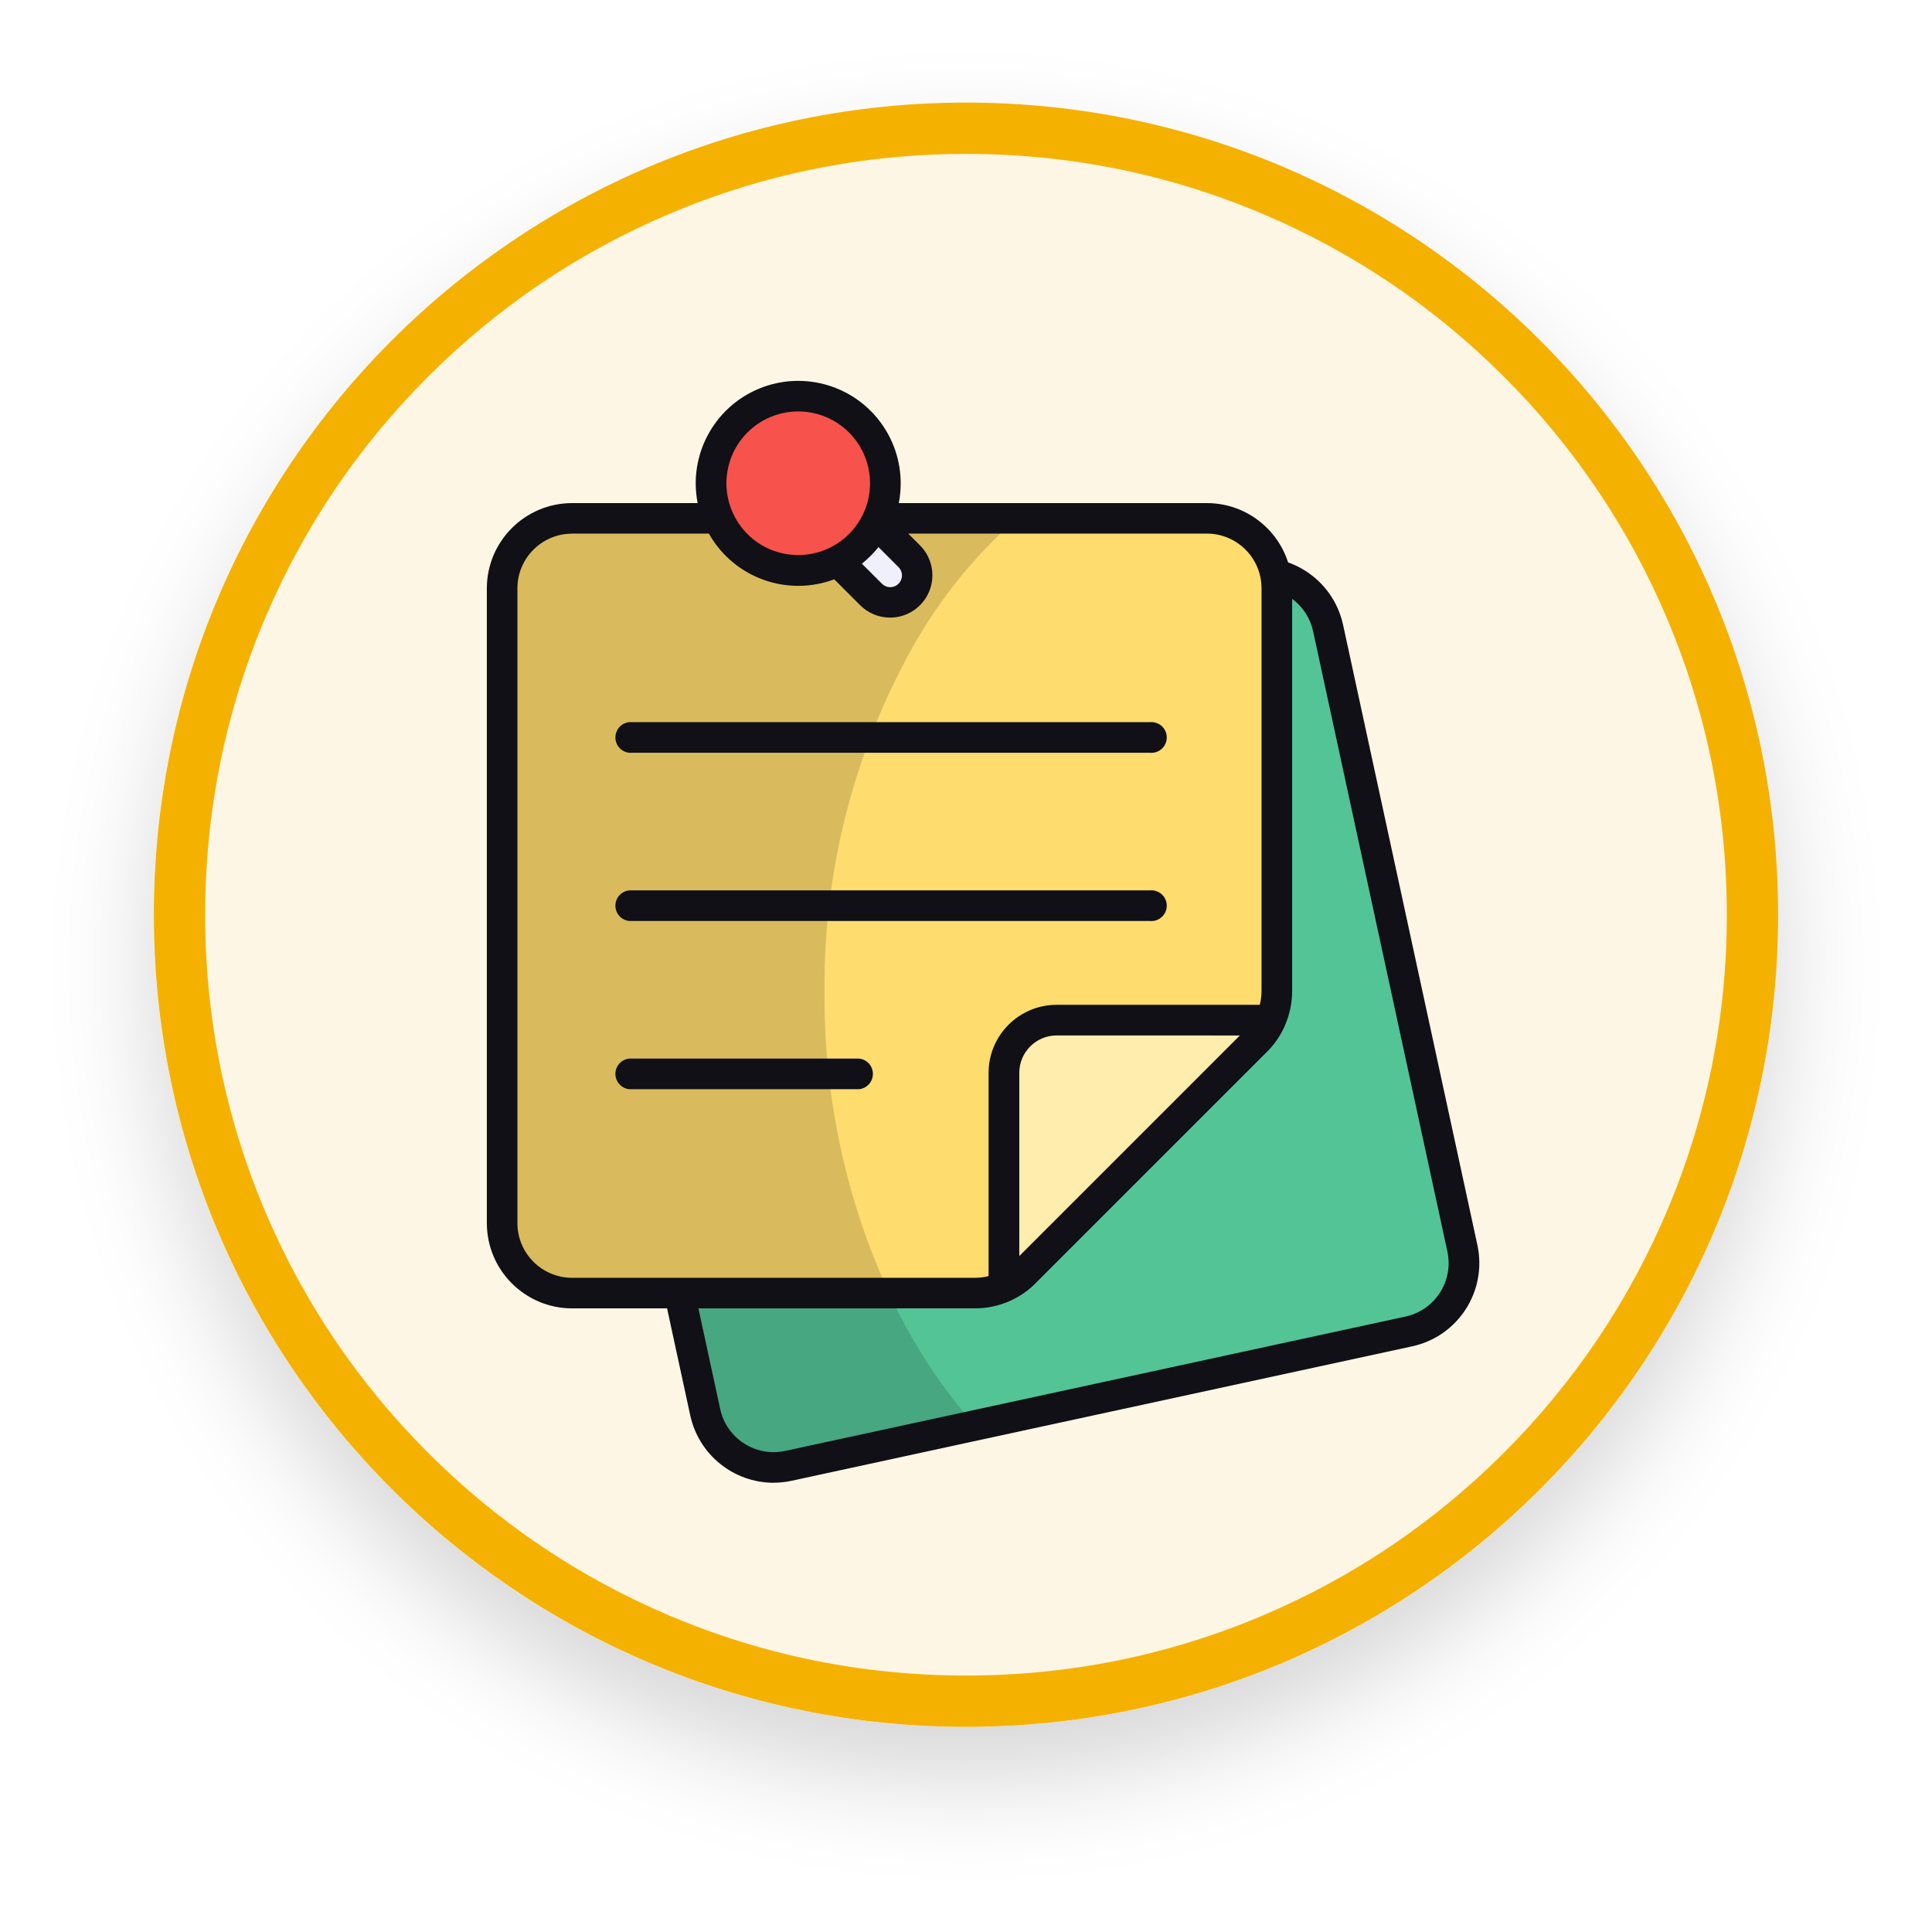
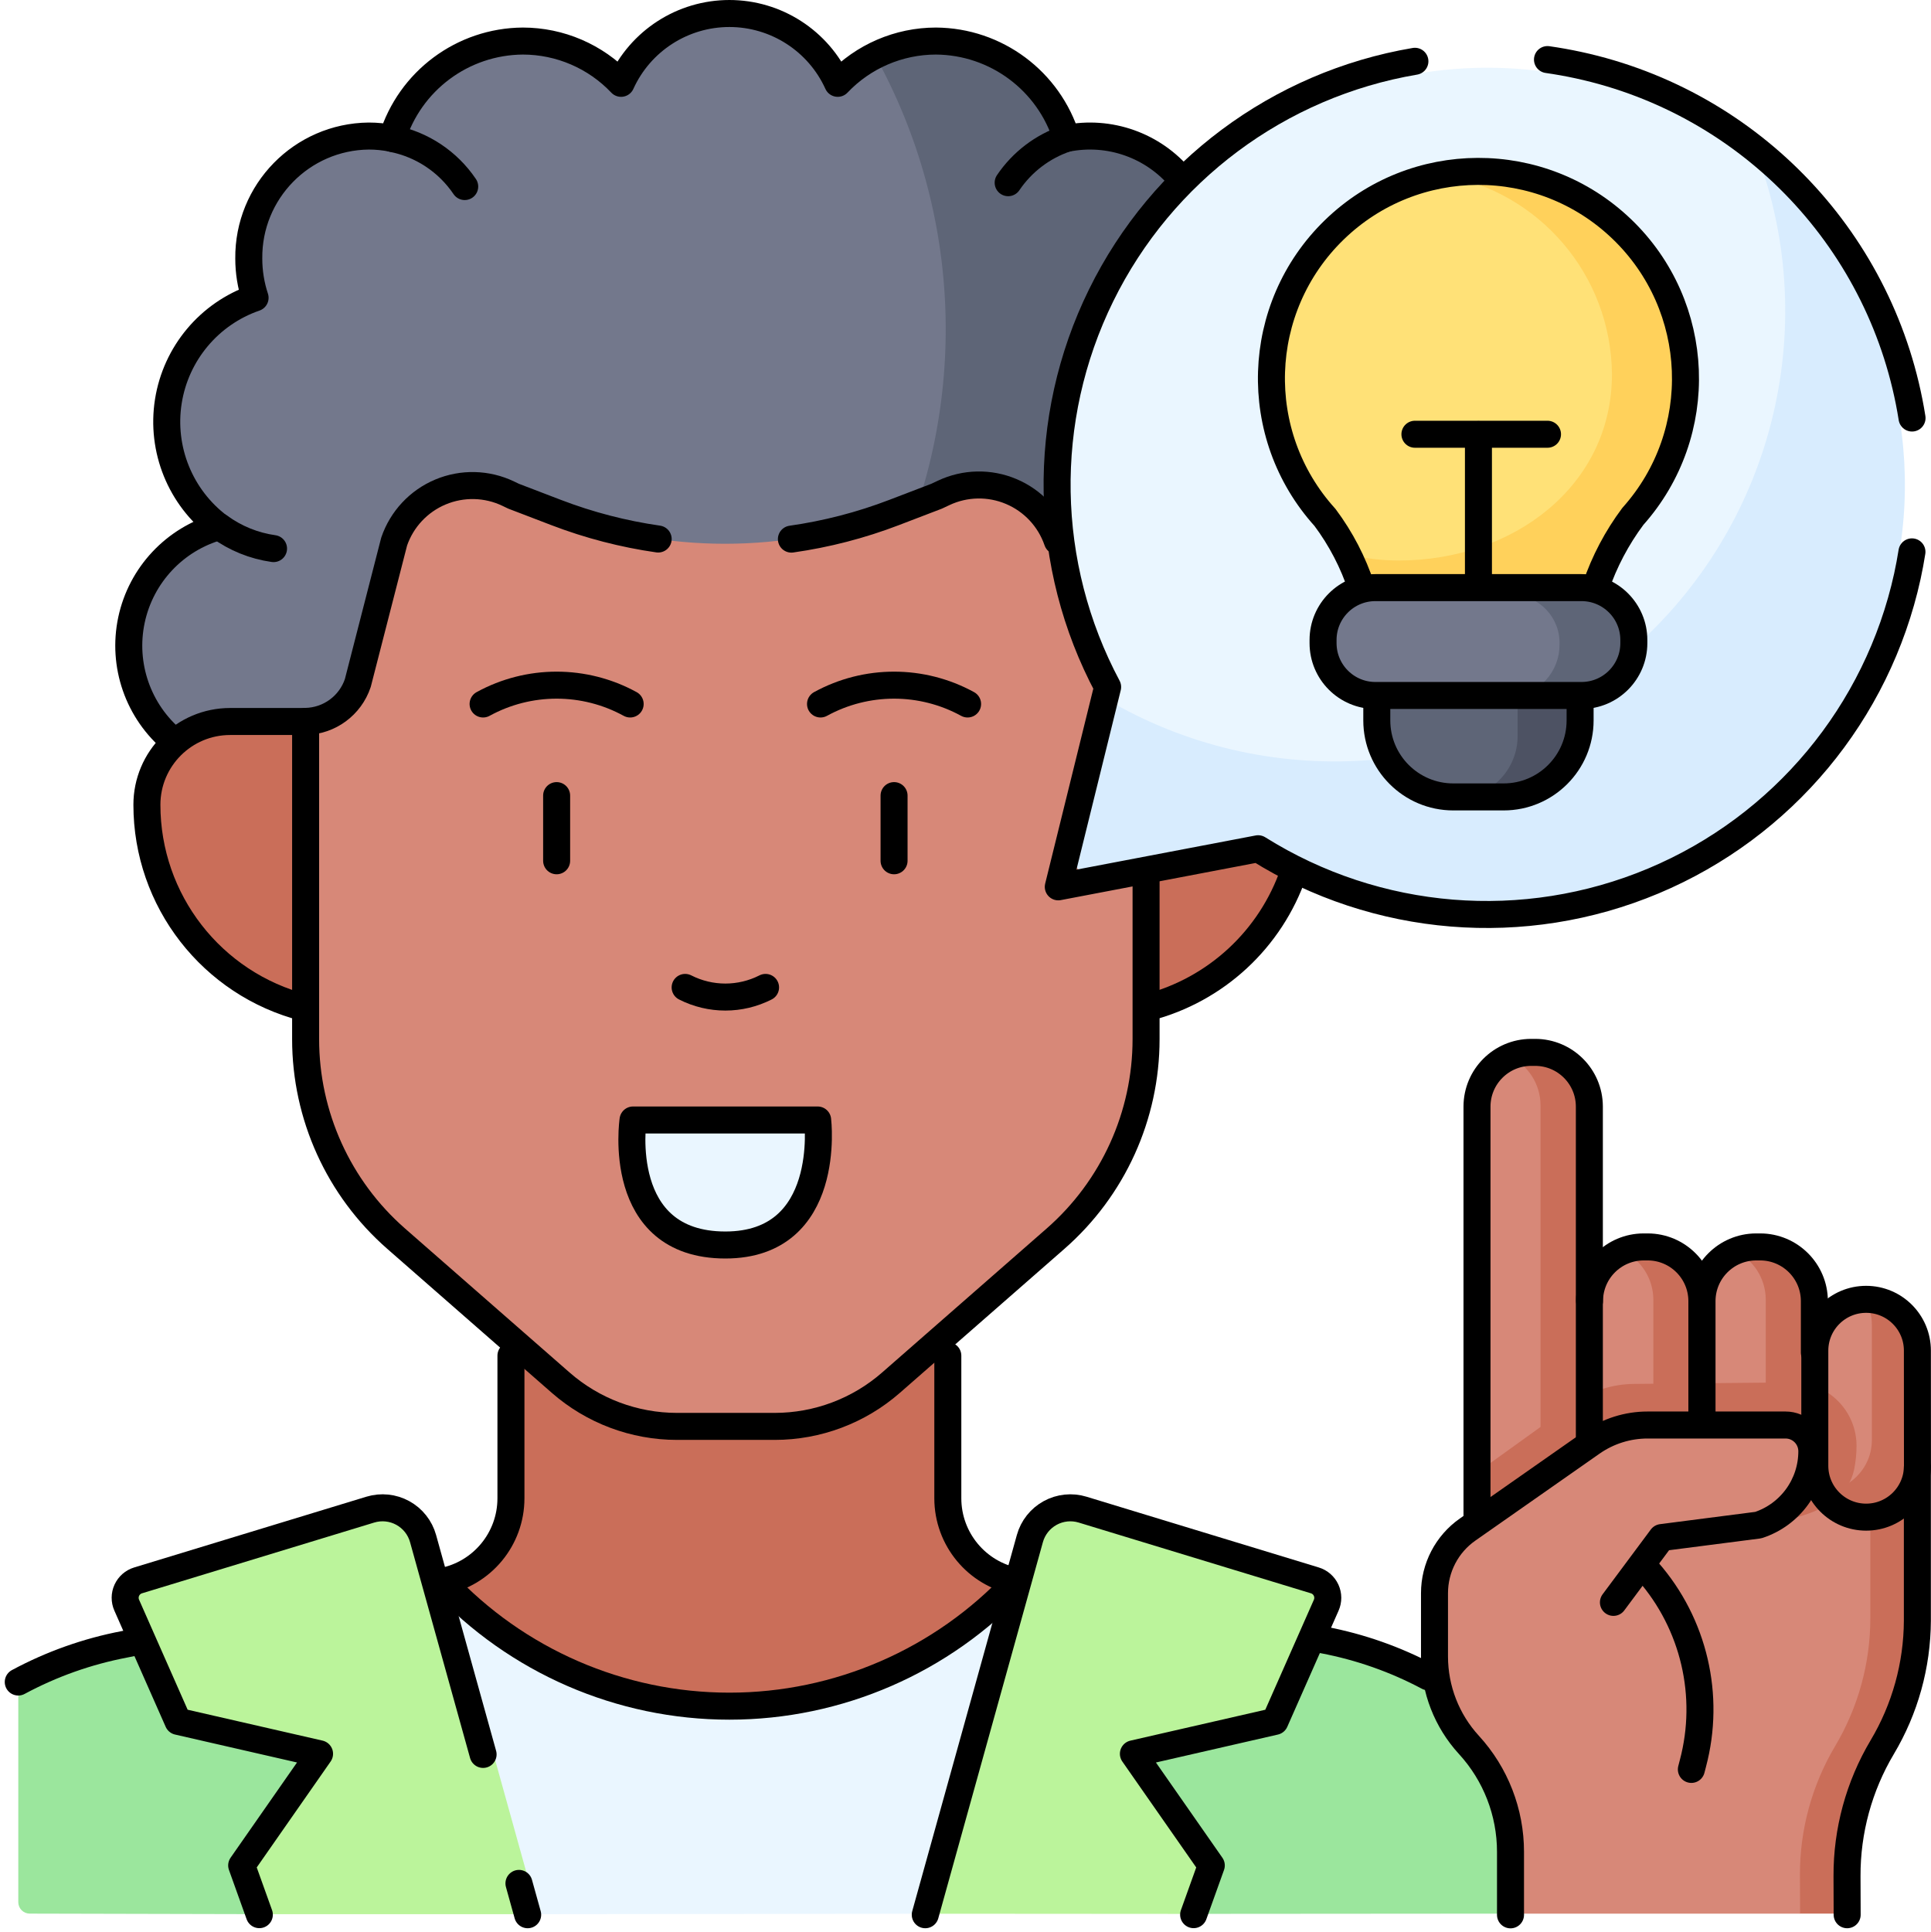
- <svg xmlns="http://www.w3.org/2000/svg" width="113" height="113" viewBox="0 0 113 113">
-   <defs>
-     <filter id="Trazado_982547" x="0" y="0" width="113" height="113" filterUnits="userSpaceOnUse">
-       <feOffset dy="3" input="SourceAlpha" />
-       <feGaussianBlur stdDeviation="3" result="blur" />
-       <feFlood flood-opacity="0.161" />
-       <feComposite operator="in" in2="blur" />
-       <feComposite in="SourceGraphic" />
-     </filter>
-   </defs>
-   <g id="Grupo_1202194" data-name="Grupo 1202194" transform="translate(-256 -826.25)">
-     <g id="Grupo_1174742" data-name="Grupo 1174742" transform="translate(-16 -280.75)">
-       <g id="Grupo_1163948" data-name="Grupo 1163948" transform="translate(0 -1371)">
-         <g id="Grupo_1158168" data-name="Grupo 1158168" transform="translate(281 2484)">
-           <g id="Grupo_1152576" data-name="Grupo 1152576" transform="translate(0)">
-             <g id="Grupo_1148633" data-name="Grupo 1148633">
-               <g id="Grupo_1148525" data-name="Grupo 1148525">
-                 <g transform="matrix(1, 0, 0, 1, -9, -6)" filter="url(#Trazado_982547)">
-                   <g id="Trazado_982547-2" data-name="Trazado 982547" transform="translate(9 6)" fill="#fdf6e4">
-                     <path d="M 47.5 93.5 C 41.289 93.5 35.265 92.284 29.595 89.886 C 24.118 87.569 19.198 84.252 14.973 80.027 C 10.748 75.802 7.431 70.882 5.114 65.405 C 2.716 59.735 1.5 53.711 1.5 47.5 C 1.5 41.289 2.716 35.265 5.114 29.595 C 7.431 24.118 10.748 19.198 14.973 14.973 C 19.198 10.748 24.118 7.431 29.595 5.114 C 35.265 2.716 41.289 1.5 47.5 1.5 C 53.711 1.5 59.735 2.716 65.405 5.114 C 70.882 7.431 75.802 10.748 80.027 14.973 C 84.252 19.198 87.569 24.118 89.886 29.595 C 92.284 35.265 93.5 41.289 93.5 47.5 C 93.5 53.711 92.284 59.735 89.886 65.405 C 87.569 70.882 84.252 75.802 80.027 80.027 C 75.802 84.252 70.882 87.569 65.405 89.886 C 59.735 92.284 53.711 93.5 47.5 93.5 Z" stroke="none" />
-                     <path d="M 47.5 3 C 41.491 3 35.664 4.176 30.18 6.496 C 24.881 8.737 20.122 11.946 16.034 16.034 C 11.946 20.122 8.737 24.881 6.496 30.18 C 4.176 35.664 3 41.491 3 47.5 C 3 53.509 4.176 59.336 6.496 64.82 C 8.737 70.119 11.946 74.878 16.034 78.966 C 20.122 83.054 24.881 86.263 30.18 88.504 C 35.664 90.824 41.491 92 47.5 92 C 53.509 92 59.336 90.824 64.82 88.504 C 70.119 86.263 74.878 83.054 78.966 78.966 C 83.054 74.878 86.263 70.119 88.504 64.82 C 90.824 59.336 92 53.509 92 47.5 C 92 41.491 90.824 35.664 88.504 30.18 C 86.263 24.881 83.054 20.122 78.966 16.034 C 74.878 11.946 70.119 8.737 64.82 6.496 C 59.336 4.176 53.509 3 47.5 3 M 47.5 0 C 73.734 0 95 21.266 95 47.5 C 95 73.734 73.734 95 47.5 95 C 21.266 95 0 73.734 0 47.5 C 0 21.266 21.266 0 47.5 0 Z" stroke="none" fill="#f5b104" />
-                   </g>
-                 </g>
-               </g>
-             </g>
-           </g>
+ <svg xmlns="http://www.w3.org/2000/svg" width="107.253" height="107.303" viewBox="0 0 107.253 107.303">
+   <g id="inspire-idea_14781822_1_" data-name="inspire-idea_14781822 (1)" transform="translate(1.016 0.75)">
+     <g id="Grupo_1173811" data-name="Grupo 1173811" transform="translate(0 0)">
+       <path id="Trazado_1030754" data-name="Trazado 1030754" d="M118.589,358.739v-7.726a4.7,4.7,0,0,0,3.818-4.615V333.114h24.265V346.4a4.7,4.7,0,0,0,3.818,4.615l.661,6.654Z" transform="translate(-95.04 -263.933)" fill="#ca6e59" />
+       <path id="Trazado_1030755" data-name="Trazado 1030755" d="M85.8,28.411C85.8,43.7,77.57,61.857,56.627,55.85L39.152,47.9A6.9,6.9,0,0,1,38.7,37.7l1.763-.487L41.68,36A7.291,7.291,0,0,1,43.142,23.49a.643.643,0,0,0,.377-.748,6.922,6.922,0,0,1-.193-1.629,6.737,6.737,0,0,1,6.663-6.807,6.669,6.669,0,0,1,1.3.13,3.162,3.162,0,0,1,.5-.51A2.691,2.691,0,0,0,52.9,11.577a7.509,7.509,0,0,1,10.52-.743.634.634,0,0,0,.951-.153,6.592,6.592,0,0,1,11.282,0,.634.634,0,0,0,.952.152,7.485,7.485,0,0,1,1.5-.994C85.8,12.171,85.8,22.9,85.8,28.411Z" transform="translate(-30.518 -7.5)" fill="#73788c" />
+       <path id="Trazado_1030756" data-name="Trazado 1030756" d="M177.388,48.265a6.849,6.849,0,0,1-2.492,5.307L154.91,64.433H137.044l-6.4-2.913a31.393,31.393,0,0,0,21.48-46.011A7.437,7.437,0,0,1,155.5,14.7a7.539,7.539,0,0,1,5.641,2.547l.351,1.715,1.271,1.143a6.664,6.664,0,0,1,1.294-.13,6.737,6.737,0,0,1,6.665,6.807,6.958,6.958,0,0,1-.351,2.178,7.284,7.284,0,0,1,1.995,12.707A6.785,6.785,0,0,1,177.388,48.265Z" transform="translate(-104.531 -13.17)" fill="#5e6577" />
+       <path id="Trazado_1030757" data-name="Trazado 1030757" d="M96.831,208.471a11.632,11.632,0,0,0,8.861-11.3h0a4.625,4.625,0,0,0-4.625-4.626H96.831l-46.6.006H46a4.625,4.625,0,0,0-4.625,4.626h0a11.632,11.632,0,0,0,8.861,11.3Z" transform="translate(-34.231 -153.233)" fill="#ca6e59" />
+       <path id="Trazado_1030758" data-name="Trazado 1030758" d="M118.318,131.179a4.6,4.6,0,0,1,6.01,1.98,18.477,18.477,0,0,0,1.541,2.342l1,1.336c.425,1.241,1.372,7.036,2.684,7.036V161.52A14.722,14.722,0,0,1,124.53,172.6l-9.142,8a9.813,9.813,0,0,1-6.461,2.426h-5.422a9.813,9.813,0,0,1-6.461-2.426l-9.142-8a14.721,14.721,0,0,1-5.028-11.081V143.873a3.125,3.125,0,0,0,2.9-2.135l2.013-7.855a4.6,4.6,0,0,1,6.338-2.66l.294.141,2.368.907a26.222,26.222,0,0,0,18.764,0l2.368-.907Z" transform="translate(-66.914 -104.556)" fill="#d78878" />
+       <path id="Trazado_1030759" data-name="Trazado 1030759" d="M173.354,303.7c-5.04,0-5.265-4.652-5.18-6.34a.636.636,0,0,1,.637-.6h9.072a.636.636,0,0,1,.637.618C178.562,299.079,178.229,303.7,173.354,303.7Z" transform="translate(-134.081 -235.303)" fill="#eaf6ff" />
+       <path id="Trazado_1030760" data-name="Trazado 1030760" d="M21.723,447.656l-13.336-.031a.636.636,0,0,1-.637-.637V435.147a.638.638,0,0,1,.342-.567,20.6,20.6,0,0,1,5.556-1.912l1.536-.308,13.552,5.027Z" transform="translate(-7.75 -342.093)" fill="#9be69d" />
+       <path id="Trazado_1030761" data-name="Trazado 1030761" d="M313.1,438.853l-5.144,8.395-17.758.013-6.425-11.252c.07-.072,12.99-4.129,12.99-4.129l.877.168a20.613,20.613,0,0,1,5.807,2.044Z" transform="translate(-225.128 -341.715)" fill="#9be69d" />
+       <path id="Trazado_1030762" data-name="Trazado 1030762" d="M140.058,418.39l1.94,9.749-7.014,8.491-21.3.024-8.079-8.905,3.013-9.31A21.815,21.815,0,0,0,140.058,418.39Z" transform="translate(-84.816 -331.091)" fill="#eaf6ff" />
+       <path id="Trazado_1030763" data-name="Trazado 1030763" d="M60.8,420.694,55,399.833a2.335,2.335,0,0,0-2.929-1.608l-12.9,3.93a1.011,1.011,0,0,0-.632,1.378l2.721,6.16a.638.638,0,0,0,.44.364l6.628,1.521a.637.637,0,0,1,.38.986l-3.6,5.155a.637.637,0,0,0-.077.58l.866,2.394Z" transform="translate(-31.932 -315.131)" fill="#bbf49b" />
+       <path id="Trazado_1030764" data-name="Trazado 1030764" d="M243.879,420.489l5.809-20.885A2.334,2.334,0,0,1,252.616,398l12.9,3.929a1.013,1.013,0,0,1,.632,1.379l-2.721,6.161a.637.637,0,0,1-.441.364l-6.629,1.52a.637.637,0,0,0-.38.986l3.6,5.156a.637.637,0,0,1,.077.58l-.87,2.424Z" transform="translate(-193.71 -314.951)" fill="#bbf49b" />
+       <g id="Grupo_1173808" data-name="Grupo 1173808" transform="translate(78.65 57.635)">
+         <path id="Trazado_1030765" data-name="Trazado 1030765" d="M403.178,387.922v8.171a24.883,24.883,0,0,1-.56,4.953,17.392,17.392,0,0,1-2.013,3.621c-1.287,2.167-.724,4.4-.715,6.918l-1.633,1.044h-16.1v-3.5a8.786,8.786,0,0,0-2.312-5.938,7.273,7.273,0,0,1-1.91-4.908v-3.521a4.309,4.309,0,0,1,1.84-3.531Z" transform="translate(-377.933 -364.731)" fill="#d78878" />
+         <g id="Grupo_1173807" data-name="Grupo 1173807" transform="translate(19.651 13.719)">
+           <path id="Trazado_1030766" data-name="Trazado 1030766" d="M476.019,344.72v8.1a1.7,1.7,0,0,1-.682,1.521c-.51.51-2.3-.27-3.079-.263l-1.385-1.481-.448-5.266,1.47-1.135a2.849,2.849,0,0,1,2.775-2.845C475.605,343.7,476.019,344.178,476.019,344.72Z" transform="translate(-470.425 -343.349)" fill="#d78878" />
+           <path id="Trazado_1030767" data-name="Trazado 1030767" d="M484.393,346.187v6.4a2.852,2.852,0,0,1-5.157,1.674l-.183-.193a2.851,2.851,0,0,0,2.826-2.851v-6.4a2.834,2.834,0,0,0-.414-1.481c.026,0,.051,0,.077,0A2.85,2.85,0,0,1,484.393,346.187Z" transform="translate(-477.221 -343.34)" fill="#ca6e59" />
+         </g>
+         <path id="Trazado_1030768" data-name="Trazado 1030768" d="M480.061,386.87v8.522a13.892,13.892,0,0,1-1.955,7.107,13.9,13.9,0,0,0-1.953,7.16l.006,1.5a.637.637,0,0,1-.637.64h-1.961l-.009-2.142a13.924,13.924,0,0,1,1.955-7.16,13.892,13.892,0,0,0,1.955-7.107v-8.154Z" transform="translate(-453.238 -363.903)" fill="#ca6e59" />
+         <path id="Trazado_1030769" data-name="Trazado 1030769" d="M393.948,282.767V305.78c0,1.653-2.7,3-4.358,3l1.4-3.754-1.943-1.847V282.767a3.008,3.008,0,0,1,1.772-2.737A2.779,2.779,0,0,1,393.948,282.767Z" transform="translate(-386.69 -279.762)" fill="#d78878" />
+         <path id="Trazado_1030770" data-name="Trazado 1030770" d="M420.545,333.589v7.551c0,1.217-1.977,2.271-3.022,2.741a3.011,3.011,0,0,1-1.778-2.741l-.734-.162v-7.129l.734-.26a3.011,3.011,0,0,1,1.778-2.739C420.043,331.172,420.545,332.373,420.545,333.589Z" transform="translate(-407.133 -319.785)" fill="#d78878" />
+         <path id="Trazado_1030771" data-name="Trazado 1030771" d="M450.252,333.589V341.6c0,1.215-2.2,2.269-3.244,2.739a3.008,3.008,0,0,1-1.778-2.739l-.716-.457v-7.226l.716-.325a3.011,3.011,0,0,1,1.778-2.739C449.857,331.237,450.252,332.373,450.252,333.589Z" transform="translate(-430.368 -319.785)" fill="#d78878" />
+         <path id="Trazado_1030772" data-name="Trazado 1030772" d="M401.871,281.774v21.789a1.359,1.359,0,0,1-2.707,0V281.774a3.012,3.012,0,0,0-1.77-2.737,2.959,2.959,0,0,1,1.232-.268h.24A3.012,3.012,0,0,1,401.871,281.774Z" transform="translate(-393.259 -278.77)" fill="#ca6e59" />
+         <path id="Trazado_1030773" data-name="Trazado 1030773" d="M431.306,332.6v7.551a3.014,3.014,0,0,1-3,3.006h-.242a2.935,2.935,0,0,1-1.226-.266,3.012,3.012,0,0,0,1.778-2.741V332.6a3.011,3.011,0,0,0-1.778-2.739,2.936,2.936,0,0,1,1.226-.266h.242A3.014,3.014,0,0,1,431.306,332.6Z" transform="translate(-416.444 -318.801)" fill="#ca6e59" />
+         <path id="Trazado_1030774" data-name="Trazado 1030774" d="M460.726,332.6v8.008a3.014,3.014,0,0,1-3.006,3h-.24a2.927,2.927,0,0,1-1.226-.266,3.009,3.009,0,0,0,1.776-2.739V332.6a3.011,3.011,0,0,0-1.776-2.739,2.929,2.929,0,0,1,1.226-.266h.24A3.015,3.015,0,0,1,460.726,332.6Z" transform="translate(-439.614 -318.801)" fill="#ca6e59" />
+         <path id="Trazado_1030775" data-name="Trazado 1030775" d="M410.146,368.887a6.463,6.463,0,0,1-.137,1.323c-.558,2.672-4.534,3-7.351,3.3,0,0-3.06-1.426-5.325-.725-1.685.521-2.742,3.226-2.767,3.208L389.05,373.1v-2.716l5.325-3.829a5.966,5.966,0,0,1,3.409-1.11l8.841-.084A3.525,3.525,0,0,1,410.146,368.887Z" transform="translate(-386.688 -346.968)" fill="#ca6e59" />
+         <path id="Trazado_1030776" data-name="Trazado 1030776" d="M394.695,386.033l2.516-3.385a.638.638,0,0,1,.435-.253l5.436-.659a4.314,4.314,0,0,0,2.974-4.138,1.451,1.451,0,0,0-1.461-1.42h-8a5.4,5.4,0,0,0-3.1.975l-6.9,4.831Z" transform="translate(-384.755 -355.483)" fill="#d78878" />
+       </g>
+       <g id="Grupo_1173810" data-name="Grupo 1173810" transform="translate(58.377 3.003)">
+         <path id="Trazado_1030777" data-name="Trazado 1030777" d="M325.132,38.658c0,13.81-10.765,25.132-24.575,25.132-4.483,0-14.326-3.29-15.606-6.863l.242-.977a.631.631,0,0,0-.055-.444A23.2,23.2,0,0,1,321.061,27.42C324.041,32.081,325.132,35.956,325.132,38.658Z" transform="translate(-282.517 -21.635)" fill="#eaf6ff" />
+         <path id="Trazado_1030778" data-name="Trazado 1030778" d="M329.475,71.18a23.235,23.235,0,0,1-34.823,14.836.633.633,0,0,0-.45-.083l-9.567,1.823a.638.638,0,0,1-.739-.78l2.127-8.6a25.019,25.019,0,0,0,36.11-29.507A23.143,23.143,0,0,1,329.475,71.18Z" transform="translate(-283.588 -43.08)" fill="#d8ecfe" />
+         <g id="Grupo_1173809" data-name="Grupo 1173809" transform="translate(11.227 5.779)">
+           <path id="Trazado_1030779" data-name="Trazado 1030779" d="M356.563,61.272c0,6.216-6.529,12.229-12.873,12.229-.962,0-2,.654-3.683-1.828a13.517,13.517,0,0,0-1.662-2.924,11.515,11.515,0,0,1,6.5-19.067C353.559,49.682,356.563,55.742,356.563,61.272Z" transform="translate(-335.361 -49.502)" fill="#ffe177" />
+           <path id="Trazado_1030780" data-name="Trazado 1030780" d="M374.3,60.352a11.475,11.475,0,0,1-2.93,7.672,13.9,13.9,0,0,0-2.788,8.29v.72l-11.593.037v-.636a19.461,19.461,0,0,0-1.425-6.335,11.661,11.661,0,0,0,2.79.335c6.344,0,11.839-4.131,11.839-10.347a11.322,11.322,0,0,0-9.441-11.074A11.524,11.524,0,0,1,374.3,60.352Z" transform="translate(-351.275 -48.837)" fill="#ffd15b" />
+           <path id="Trazado_1030781" data-name="Trazado 1030781" d="M370.767,179.51l1.8,3.52c0,1.91-1.144,3.52-5.258,3.52h-.9a3.457,3.457,0,0,1-3.457-3.457V179.51h7.816Z" transform="translate(-357.089 -151.747)" fill="#5e6577" />
+           <path id="Trazado_1030782" data-name="Trazado 1030782" d="M390.42,179.511v3.582a3.457,3.457,0,0,1-3.457,3.457h-3.489a3.456,3.456,0,0,0,3.456-3.457v-3.582Z" transform="translate(-373.252 -151.748)" fill="#4d5263" />
+           <path id="Trazado_1030783" data-name="Trazado 1030783" d="M362.2,161.751c0,.765.464,1.632,0,2.135s-3.911,1.1-4.621,1.1h-8.5a2.675,2.675,0,0,1-2.567-2.771,2.888,2.888,0,0,1,.751-1.961,2.474,2.474,0,0,1,1.816-.811h8.5C358.993,159.439,362.2,160.219,362.2,161.751Z" transform="translate(-344.137 -135.94)" fill="#73788c" />
+           <path id="Trazado_1030784" data-name="Trazado 1030784" d="M405.835,162.212a2.884,2.884,0,0,1-.751,1.96,2.475,2.475,0,0,1-1.816.811h-4.657a2.471,2.471,0,0,0,1.816-.811,2.884,2.884,0,0,0,.751-1.96,2.676,2.676,0,0,0-2.567-2.773h4.657A2.675,2.675,0,0,1,405.835,162.212Z" transform="translate(-385.173 -135.94)" fill="#5e6577" />
        </g>
      </g>
    </g>
-     <g id="notes_17676734" transform="translate(284.476 848.525)">
-       <g id="Grupo_1202186" data-name="Grupo 1202186" transform="translate(3.926 10.331)">
-         <path id="Trazado_1040002" data-name="Trazado 1040002" d="M52.345,14.374,60.2,50.659a4.093,4.093,0,0,1-3.134,4.866L20.786,63.383A4.093,4.093,0,0,1,15.92,60.25L8.061,23.965A4.093,4.093,0,0,1,11.195,19.1l36.285-7.858A4.093,4.093,0,0,1,52.345,14.374Z" transform="translate(-7.071 -10.253)" fill="#53c496" />
-         <path id="Trazado_1040003" data-name="Trazado 1040003" d="M31.688,60.983l-10.9,2.37a4.087,4.087,0,0,1-4.873-3.137L14.4,53.24l-6.341-29.3A4.108,4.108,0,0,1,11.2,19.064L28.083,15.41a40.5,40.5,0,0,0-5.19,20.275A41.454,41.454,0,0,0,26.665,53.24a31.408,31.408,0,0,0,5.023,7.743Z" transform="translate(-7.071 -10.223)" opacity="0.15" />
-         <path id="Trazado_1040004" data-name="Trazado 1040004" d="M19.926,64.378a5,5,0,0,1-4.876-3.932L7.192,24.161a4.989,4.989,0,0,1,3.82-5.93L47.3,10.372a5,5,0,0,1,5.929,3.819l7.858,36.285A4.984,4.984,0,0,1,57.265,56.4l-36.283,7.86a4.964,4.964,0,0,1-1.055.114ZM48.353,12.05a3.221,3.221,0,0,0-.678.073L11.391,19.981a3.2,3.2,0,0,0-2.449,3.8L16.8,60.068a3.2,3.2,0,0,0,3.8,2.448l36.284-7.86a3.2,3.2,0,0,0,2.448-3.8L51.477,14.57a3.205,3.205,0,0,0-3.125-2.52Z" transform="translate(-7.078 -10.259)" fill="#101016" />
+     <g id="Grupo_1173820" data-name="Grupo 1173820" transform="translate(0)">
+       <g id="Grupo_1173812" data-name="Grupo 1173812" transform="translate(7.144 39.322)">
+         <path id="Trazado_1030785" data-name="Trazado 1030785" d="M50.13,208.473a11.632,11.632,0,0,1-8.754-11.27h0A4.625,4.625,0,0,1,46,192.577h4.236" transform="translate(-41.376 -192.577)" fill="none" stroke="#000" stroke-linecap="round" stroke-linejoin="round" stroke-miterlimit="10" stroke-width="1.5" />
+         <path id="Trazado_1030786" data-name="Trazado 1030786" d="M311.154,232.041a11.652,11.652,0,0,1-8.1,7.5" transform="translate(-247.46 -223.656)" fill="none" stroke="#000" stroke-linecap="round" stroke-linejoin="round" stroke-miterlimit="10" stroke-width="1.5" />
      </g>
-       <g id="Grupo_1202190" data-name="Grupo 1202190" transform="translate(0 7.146)">
-         <g id="Grupo_1202188" data-name="Grupo 1202188">
-           <path id="Trazado_1040005" data-name="Trazado 1040005" d="M49.378,12.078V35.639a4.092,4.092,0,0,1-1.2,2.894L34.615,52.1a4.092,4.092,0,0,1-2.894,1.2H8.16A4.092,4.092,0,0,1,4.067,49.2V12.078A4.093,4.093,0,0,1,8.16,7.986H45.286a4.092,4.092,0,0,1,4.092,4.092Z" transform="translate(-3.172 -7.09)" fill="#ffdc6e" />
-           <path id="Trazado_1040006" data-name="Trazado 1040006" d="M34.185,7.986a28.452,28.452,0,0,0-6.074,7.476,40.5,40.5,0,0,0-5.19,20.275,41.453,41.453,0,0,0,3.771,17.555H8.153A4.1,4.1,0,0,1,4.064,49.2V12.074A4.1,4.1,0,0,1,8.153,7.986Z" transform="translate(-3.172 -7.09)" opacity="0.15" />
-           <g id="Grupo_1202187" data-name="Grupo 1202187">
-             <path id="Trazado_1040007" data-name="Trazado 1040007" d="M31.727,54.2H8.166a4.992,4.992,0,0,1-4.988-4.987V12.084A4.993,4.993,0,0,1,8.166,7.1H45.292a4.992,4.992,0,0,1,4.987,4.988V35.646a5.021,5.021,0,0,1-1.46,3.527L35.254,52.738a4.956,4.956,0,0,1-3.527,1.46ZM8.166,8.887a3.2,3.2,0,0,0-3.2,3.2V49.211a3.2,3.2,0,0,0,3.2,3.2H31.727a3.175,3.175,0,0,0,2.261-.935L47.553,37.907a3.218,3.218,0,0,0,.935-2.261V12.084a3.2,3.2,0,0,0-3.2-3.2H8.166Z" transform="translate(-3.179 -7.096)" fill="#101016" />
-             <path id="Trazado_1040008" data-name="Trazado 1040008" d="M41.9,21.614H11.45a.9.9,0,0,1,0-1.79H41.9a.9.9,0,1,1,0,1.79Z" transform="translate(-3.127 -7.007)" fill="#101016" />
-             <path id="Trazado_1040009" data-name="Trazado 1040009" d="M41.9,31.384H11.45a.9.9,0,0,1,0-1.79H41.9a.9.9,0,1,1,0,1.79Z" transform="translate(-3.127 -6.938)" fill="#101016" />
-             <path id="Trazado_1040010" data-name="Trazado 1040010" d="M24.9,41.154H11.45a.9.9,0,0,1,0-1.79H24.9a.9.9,0,0,1,0,1.79Z" transform="translate(-3.127 -6.87)" fill="#101016" />
-           </g>
+       <path id="Trazado_1030787" data-name="Trazado 1030787" d="M209.872,133.748a26.218,26.218,0,0,0,5.7-1.476l2.368-.907.393-.185a4.6,4.6,0,0,1,6.312,2.673" transform="translate(-166.929 -104.556)" fill="none" stroke="#000" stroke-linecap="round" stroke-linejoin="round" stroke-miterlimit="10" stroke-width="1.5" />
+       <path id="Trazado_1030788" data-name="Trazado 1030788" d="M129.558,152.563v9.073a14.721,14.721,0,0,1-5.028,11.081l-9.142,8a9.813,9.813,0,0,1-6.461,2.427h-5.422a9.813,9.813,0,0,1-6.461-2.427l-9.142-8a14.721,14.721,0,0,1-5.028-11.081V143.989a3.125,3.125,0,0,0,2.9-2.135L87.792,134a4.6,4.6,0,0,1,6.338-2.66l.294.141,2.368.907a26.205,26.205,0,0,0,5.665,1.471" transform="translate(-66.914 -104.672)" fill="none" stroke="#000" stroke-linecap="round" stroke-linejoin="round" stroke-miterlimit="10" stroke-width="1.5" />
+       <g id="Grupo_1173814" data-name="Grupo 1173814" transform="translate(25.818 37.303)">
+         <g id="Grupo_1173813" data-name="Grupo 1173813">
+           <path id="Trazado_1030789" data-name="Trazado 1030789" d="M186.556,262.089a4.925,4.925,0,0,1-4.467,0" transform="translate(-170.866 -245.301)" fill="none" stroke="#000" stroke-linecap="round" stroke-linejoin="round" stroke-miterlimit="10" stroke-width="1.5" />
+           <path id="Trazado_1030790" data-name="Trazado 1030790" d="M137.435,184.119a8.5,8.5,0,0,0-8.169,0" transform="translate(-129.266 -183.073)" fill="none" stroke="#000" stroke-linecap="round" stroke-linejoin="round" stroke-miterlimit="10" stroke-width="1.5" />
+           <path id="Trazado_1030791" data-name="Trazado 1030791" d="M225.655,184.119a8.5,8.5,0,0,0-8.169,0" transform="translate(-198.743 -183.073)" fill="none" stroke="#000" stroke-linecap="round" stroke-linejoin="round" stroke-miterlimit="10" stroke-width="1.5" />
+           <line id="Línea_813" data-name="Línea 813" y1="3.619" transform="translate(22.828 6.135)" fill="none" stroke="#000" stroke-linecap="round" stroke-linejoin="round" stroke-miterlimit="10" stroke-width="1.5" />
+           <line id="Línea_814" data-name="Línea 814" y1="3.619" transform="translate(4.085 6.135)" fill="none" stroke="#000" stroke-linecap="round" stroke-linejoin="round" stroke-miterlimit="10" stroke-width="1.5" />
        </g>
-         <g id="Grupo_1202189" data-name="Grupo 1202189" transform="translate(29.349 29.349)">
-           <path id="Trazado_1040011" data-name="Trazado 1040011" d="M48.794,37.129a3.872,3.872,0,0,1-.822,1.2L34.412,51.89a3.872,3.872,0,0,1-1.2.822v-12.5a3.076,3.076,0,0,1,3.082-3.082Z" transform="translate(-32.316 -36.234)" fill="#ffedad" />
-           <path id="Trazado_1040012" data-name="Trazado 1040012" d="M33.218,53.613a.9.9,0,0,1-.9-.9v-12.5A3.983,3.983,0,0,1,36.3,36.24H48.8a.9.9,0,0,1,.822,1.25,4.8,4.8,0,0,1-1.012,1.479l-13.56,13.56a4.779,4.779,0,0,1-1.482,1.012.912.912,0,0,1-.351.072ZM36.3,38.031a2.188,2.188,0,0,0-2.186,2.187V50.934l12.9-12.9Z" transform="translate(-32.322 -36.24)" fill="#101016" />
+         <path id="Trazado_1030792" data-name="Trazado 1030792" d="M173.355,303.7c-6.158,0-5.128-6.943-5.128-6.943h10.255S179.328,303.7,173.355,303.7Z" transform="translate(-159.898 -272.606)" fill="none" stroke="#000" stroke-linecap="round" stroke-linejoin="round" stroke-miterlimit="10" stroke-width="1.5" />
+       </g>
+       <path id="Trazado_1030793" data-name="Trazado 1030793" d="M95.114,16.689a6.569,6.569,0,0,0-6.361-2.253A7.647,7.647,0,0,0,81.492,9.03a7.525,7.525,0,0,0-5.455,2.348,6.607,6.607,0,0,0-12.034,0A7.525,7.525,0,0,0,58.549,9.03a7.647,7.647,0,0,0-7.261,5.406,6.565,6.565,0,0,0-1.3-.13,6.736,6.736,0,0,0-6.664,6.806,6.927,6.927,0,0,0,.35,2.178,7.285,7.285,0,0,0-2,12.709,6.865,6.865,0,0,0-2.528,11.9" transform="translate(-30.521 -7.5)" fill="none" stroke="#000" stroke-linecap="round" stroke-linejoin="round" stroke-miterlimit="10" stroke-width="1.5" />
+       <path id="Trazado_1030794" data-name="Trazado 1030794" d="M63.334,142.86a6.67,6.67,0,0,1-3.007-1.219" transform="translate(-49.156 -113.141)" fill="none" stroke="#000" stroke-linecap="round" stroke-linejoin="round" stroke-miterlimit="10" stroke-width="1.5" />
+       <path id="Trazado_1030795" data-name="Trazado 1030795" d="M105.6,40.2a6.323,6.323,0,0,1,4.008,2.663" transform="translate(-84.811 -33.252)" fill="none" stroke="#000" stroke-linecap="round" stroke-linejoin="round" stroke-miterlimit="10" stroke-width="1.5" />
+       <path id="Trazado_1030796" data-name="Trazado 1030796" d="M269.765,40.183a6.333,6.333,0,0,0-3.219,2.453" transform="translate(-211.562 -33.239)" fill="none" stroke="#000" stroke-linecap="round" stroke-linejoin="round" stroke-miterlimit="10" stroke-width="1.5" />
+       <path id="Trazado_1030797" data-name="Trazado 1030797" d="M326.788,47.247q-.107.673-.253,1.348a23.918,23.918,0,0,1-36.065,15.14l-11.1,2.116,2.741-11.1A23.857,23.857,0,0,1,299.179,20" transform="translate(-221.602 -17.346)" fill="none" stroke="#000" stroke-linecap="round" stroke-linejoin="round" stroke-miterlimit="10" stroke-width="1.5" />
+       <path id="Trazado_1030798" data-name="Trazado 1030798" d="M407.545,19.544q.857.122,1.717.308a23.884,23.884,0,0,1,18.533,19.6" transform="translate(-322.604 -16.985)" fill="none" stroke="#000" stroke-linecap="round" stroke-linejoin="round" stroke-miterlimit="10" stroke-width="1.5" />
+       <g id="Grupo_1173815" data-name="Grupo 1173815" transform="translate(69.604 8.788)">
+         <path id="Trazado_1030799" data-name="Trazado 1030799" d="M340.36,71.964a13.58,13.58,0,0,0-2.026-3.9,11.5,11.5,0,1,1,17.1-.058,14.187,14.187,0,0,0-2.061,3.911" transform="translate(-335.355 -48.863)" fill="none" stroke="#000" stroke-linecap="round" stroke-linejoin="round" stroke-miterlimit="10" stroke-width="1.5" />
+         <line id="Línea_815" data-name="Línea 815" y1="8.457" transform="translate(11.502 14.599)" fill="none" stroke="#000" stroke-linecap="round" stroke-linejoin="round" stroke-miterlimit="10" stroke-width="1.5" />
+         <path id="Trazado_1030800" data-name="Trazado 1030800" d="M374.211,186.134v1.309a4.249,4.249,0,0,1-4.249,4.249h-2.795a4.249,4.249,0,0,1-4.249-4.249v-1.309" transform="translate(-357.062 -156.969)" fill="none" stroke="#000" stroke-linecap="round" stroke-linejoin="round" stroke-miterlimit="10" stroke-width="1.5" />
+         <path id="Trazado_1030801" data-name="Trazado 1030801" d="M363.223,163.583H351.775a2.908,2.908,0,0,1-2.908-2.908V160.5a2.908,2.908,0,0,1,2.908-2.908h11.447a2.908,2.908,0,0,1,2.908,2.908v.172A2.908,2.908,0,0,1,363.223,163.583Z" transform="translate(-345.996 -134.494)" fill="none" stroke="#000" stroke-linecap="round" stroke-linejoin="round" stroke-miterlimit="10" stroke-width="1.5" />
+         <line id="Línea_816" data-name="Línea 816" x2="7.364" transform="translate(7.974 14.58)" fill="none" stroke="#000" stroke-linecap="round" stroke-linejoin="round" stroke-miterlimit="10" stroke-width="1.5" />
+       </g>
+       <path id="Trazado_1030802" data-name="Trazado 1030802" d="M346.53,432.2l.534.1a20.573,20.573,0,0,1,5.805,2.044" transform="translate(-274.552 -341.963)" fill="none" stroke="#000" stroke-linecap="round" stroke-linejoin="round" stroke-miterlimit="10" stroke-width="1.5" />
+       <path id="Trazado_1030803" data-name="Trazado 1030803" d="M250.768,358.351v7.923a4.7,4.7,0,0,0,3.818,4.615" transform="translate(-199.136 -283.808)" fill="none" stroke="#000" stroke-linecap="round" stroke-linejoin="round" stroke-miterlimit="10" stroke-width="1.5" />
+       <path id="Trazado_1030804" data-name="Trazado 1030804" d="M118.589,417.362h0a21.82,21.82,0,0,0,31.9,0h0" transform="translate(-95.04 -330.282)" fill="none" stroke="#000" stroke-linecap="round" stroke-linejoin="round" stroke-miterlimit="10" stroke-width="1.5" />
+       <path id="Trazado_1030805" data-name="Trazado 1030805" d="M14.484,374.215l-.836.168a20.57,20.57,0,0,0-5.9,2.094m27.367-18.125v7.923a4.7,4.7,0,0,1-3.818,4.615l-.244.047" transform="translate(-7.75 -283.808)" fill="none" stroke="#000" stroke-linecap="round" stroke-linejoin="round" stroke-miterlimit="10" stroke-width="1.5" />
+       <g id="Grupo_1173816" data-name="Grupo 1173816" transform="translate(5.939 82.993)">
+         <path id="Trazado_1030806" data-name="Trazado 1030806" d="M55.582,411.821l-3.334-11.988a2.335,2.335,0,0,0-2.929-1.608l-12.9,3.93a1.011,1.011,0,0,0-.632,1.378l2.85,6.453,7.861,1.8-4.326,6.2.981,2.735" transform="translate(-35.703 -398.124)" fill="none" stroke="#000" stroke-linecap="round" stroke-linejoin="round" stroke-miterlimit="10" stroke-width="1.5" />
+         <line id="Línea_817" data-name="Línea 817" x1="0.484" y1="1.74" transform="translate(21.871 20.861)" fill="none" stroke="#000" stroke-linecap="round" stroke-linejoin="round" stroke-miterlimit="10" stroke-width="1.5" />
+         <path id="Trazado_1030807" data-name="Trazado 1030807" d="M244.868,420.726l5.811-20.892a2.334,2.334,0,0,1,2.929-1.607l12.9,3.929a1.013,1.013,0,0,1,.632,1.379l-2.85,6.453-7.861,1.8,4.327,6.2-.981,2.734" transform="translate(-200.428 -398.125)" fill="none" stroke="#000" stroke-linecap="round" stroke-linejoin="round" stroke-miterlimit="10" stroke-width="1.5" />
+       </g>
+       <g id="Grupo_1173819" data-name="Grupo 1173819" transform="translate(78.664 57.696)">
+         <g id="Grupo_1173817" data-name="Grupo 1173817" transform="translate(21.122 13.718)">
+           <path id="Trazado_1030808" data-name="Trazado 1030808" d="M483.114,346.474a2.847,2.847,0,0,0-2.847-2.847h0a2.851,2.851,0,0,0-2.851,2.851v6.395a2.851,2.851,0,0,0,2.851,2.851h0a2.851,2.851,0,0,0,2.851-2.851Z" transform="translate(-477.412 -343.626)" fill="none" stroke="#000" stroke-linecap="round" stroke-linejoin="round" stroke-miterlimit="10" stroke-width="1.5" />
+           <path id="Trazado_1030809" data-name="Trazado 1030809" d="M490.831,400.563" transform="translate(-487.98 -388.466)" fill="none" stroke="#000" stroke-linecap="round" stroke-linejoin="round" stroke-miterlimit="10" stroke-width="1.5" />
        </g>
-       </g>
-       <g id="Grupo_1202193" data-name="Grupo 1202193" transform="translate(12.213)">
-         <g id="Grupo_1202191" data-name="Grupo 1202191" transform="translate(4.752 4.776)">
-           <path id="Trazado_1040013" data-name="Trazado 1040013" d="M27.755,12.45a1.581,1.581,0,0,1-2.235,0L21.376,8.306a1.58,1.58,0,1,1,2.235-2.235l4.144,4.144A1.58,1.58,0,0,1,27.755,12.45Z" transform="translate(-20.019 -4.736)" fill="#f0f0fc" />
-           <path id="Trazado_1040014" data-name="Trazado 1040014" d="M26.643,13.813a2.468,2.468,0,0,1-1.75-.724L20.749,8.945a2.479,2.479,0,0,1,0-3.5,2.535,2.535,0,0,1,3.5,0l4.144,4.144a2.475,2.475,0,0,1-1.751,4.225ZM22.5,6.51a.685.685,0,0,0-.485,1.17l4.144,4.144a.686.686,0,1,0,.97-.97L22.984,6.71a.683.683,0,0,0-.484-.2Z" transform="translate(-20.025 -4.742)" fill="#101016" />
+         <g id="Grupo_1173818" data-name="Grupo 1173818" transform="translate(22.916 23.046)">
+           <path id="Trazado_1030810" data-name="Trazado 1030810" d="M489.765,387.53v8.521a13.84,13.84,0,0,1-1.954,7.029h0a13.907,13.907,0,0,0-1.954,7.16l.008,2.142" transform="translate(-485.858 -387.53)" fill="none" stroke="#000" stroke-linecap="round" stroke-linejoin="round" stroke-miterlimit="10" stroke-width="1.5" />
        </g>
-         <g id="Grupo_1202192" data-name="Grupo 1202192">
-           <circle id="Elipse_12297" data-name="Elipse 12297" cx="5.103" cy="5.103" r="5.103" transform="translate(0.891 0.892)" fill="#f7524b" />
-           <path id="Trazado_1040015" data-name="Trazado 1040015" d="M21.3,11.99a5.994,5.994,0,1,1,4.24-1.754A5.976,5.976,0,0,1,21.3,11.99Zm0-10.2a4.2,4.2,0,1,0,2.974,1.23A4.194,4.194,0,0,0,21.3,1.79Z" transform="translate(-15.306 0)" fill="#101016" />
-         </g>
+         <path id="Trazado_1030811" data-name="Trazado 1030811" d="M433.859,414.75a11.656,11.656,0,0,1,2.489,10.657l-.088.34" transform="translate(-421.991 -385.92)" fill="none" stroke="#000" stroke-linecap="round" stroke-linejoin="round" stroke-miterlimit="10" stroke-width="1.5" />
+         <path id="Trazado_1030812" data-name="Trazado 1030812" d="M389.115,305.06v-23a3.013,3.013,0,0,1,3-3h.241a3.013,3.013,0,0,1,3,3v18.687" transform="translate(-386.753 -279.057)" fill="none" stroke="#000" stroke-linecap="round" stroke-linejoin="round" stroke-miterlimit="10" stroke-width="1.5" />
+         <path id="Trazado_1030813" data-name="Trazado 1030813" d="M418.532,332.9a3.013,3.013,0,0,1,3-3h.241a3.013,3.013,0,0,1,3,3v6.839" transform="translate(-409.92 -319.092)" fill="none" stroke="#000" stroke-linecap="round" stroke-linejoin="round" stroke-miterlimit="10" stroke-width="1.5" />
+         <path id="Trazado_1030814" data-name="Trazado 1030814" d="M447.947,339.663V332.9a3.013,3.013,0,0,1,3-3h.241a3.013,3.013,0,0,1,3,3v2.868" transform="translate(-433.086 -319.092)" fill="none" stroke="#000" stroke-linecap="round" stroke-linejoin="round" stroke-miterlimit="10" stroke-width="1.5" />
+         <path id="Trazado_1030815" data-name="Trazado 1030815" d="M387.939,386.322l2.679-3.6,5.368-.692a4.314,4.314,0,0,0,2.974-4.1,1.46,1.46,0,0,0-1.461-1.459H389.84a5.4,5.4,0,0,0-3.1.975l-6.9,4.831a4.312,4.312,0,0,0-1.84,3.532v3.52a7.264,7.264,0,0,0,1.911,4.907,8.789,8.789,0,0,1,2.311,5.94v3.5" transform="translate(-377.999 -355.772)" fill="none" stroke="#000" stroke-linecap="round" stroke-linejoin="round" stroke-miterlimit="10" stroke-width="1.5" />
      </g>
    </g>
  </g>
</svg>
